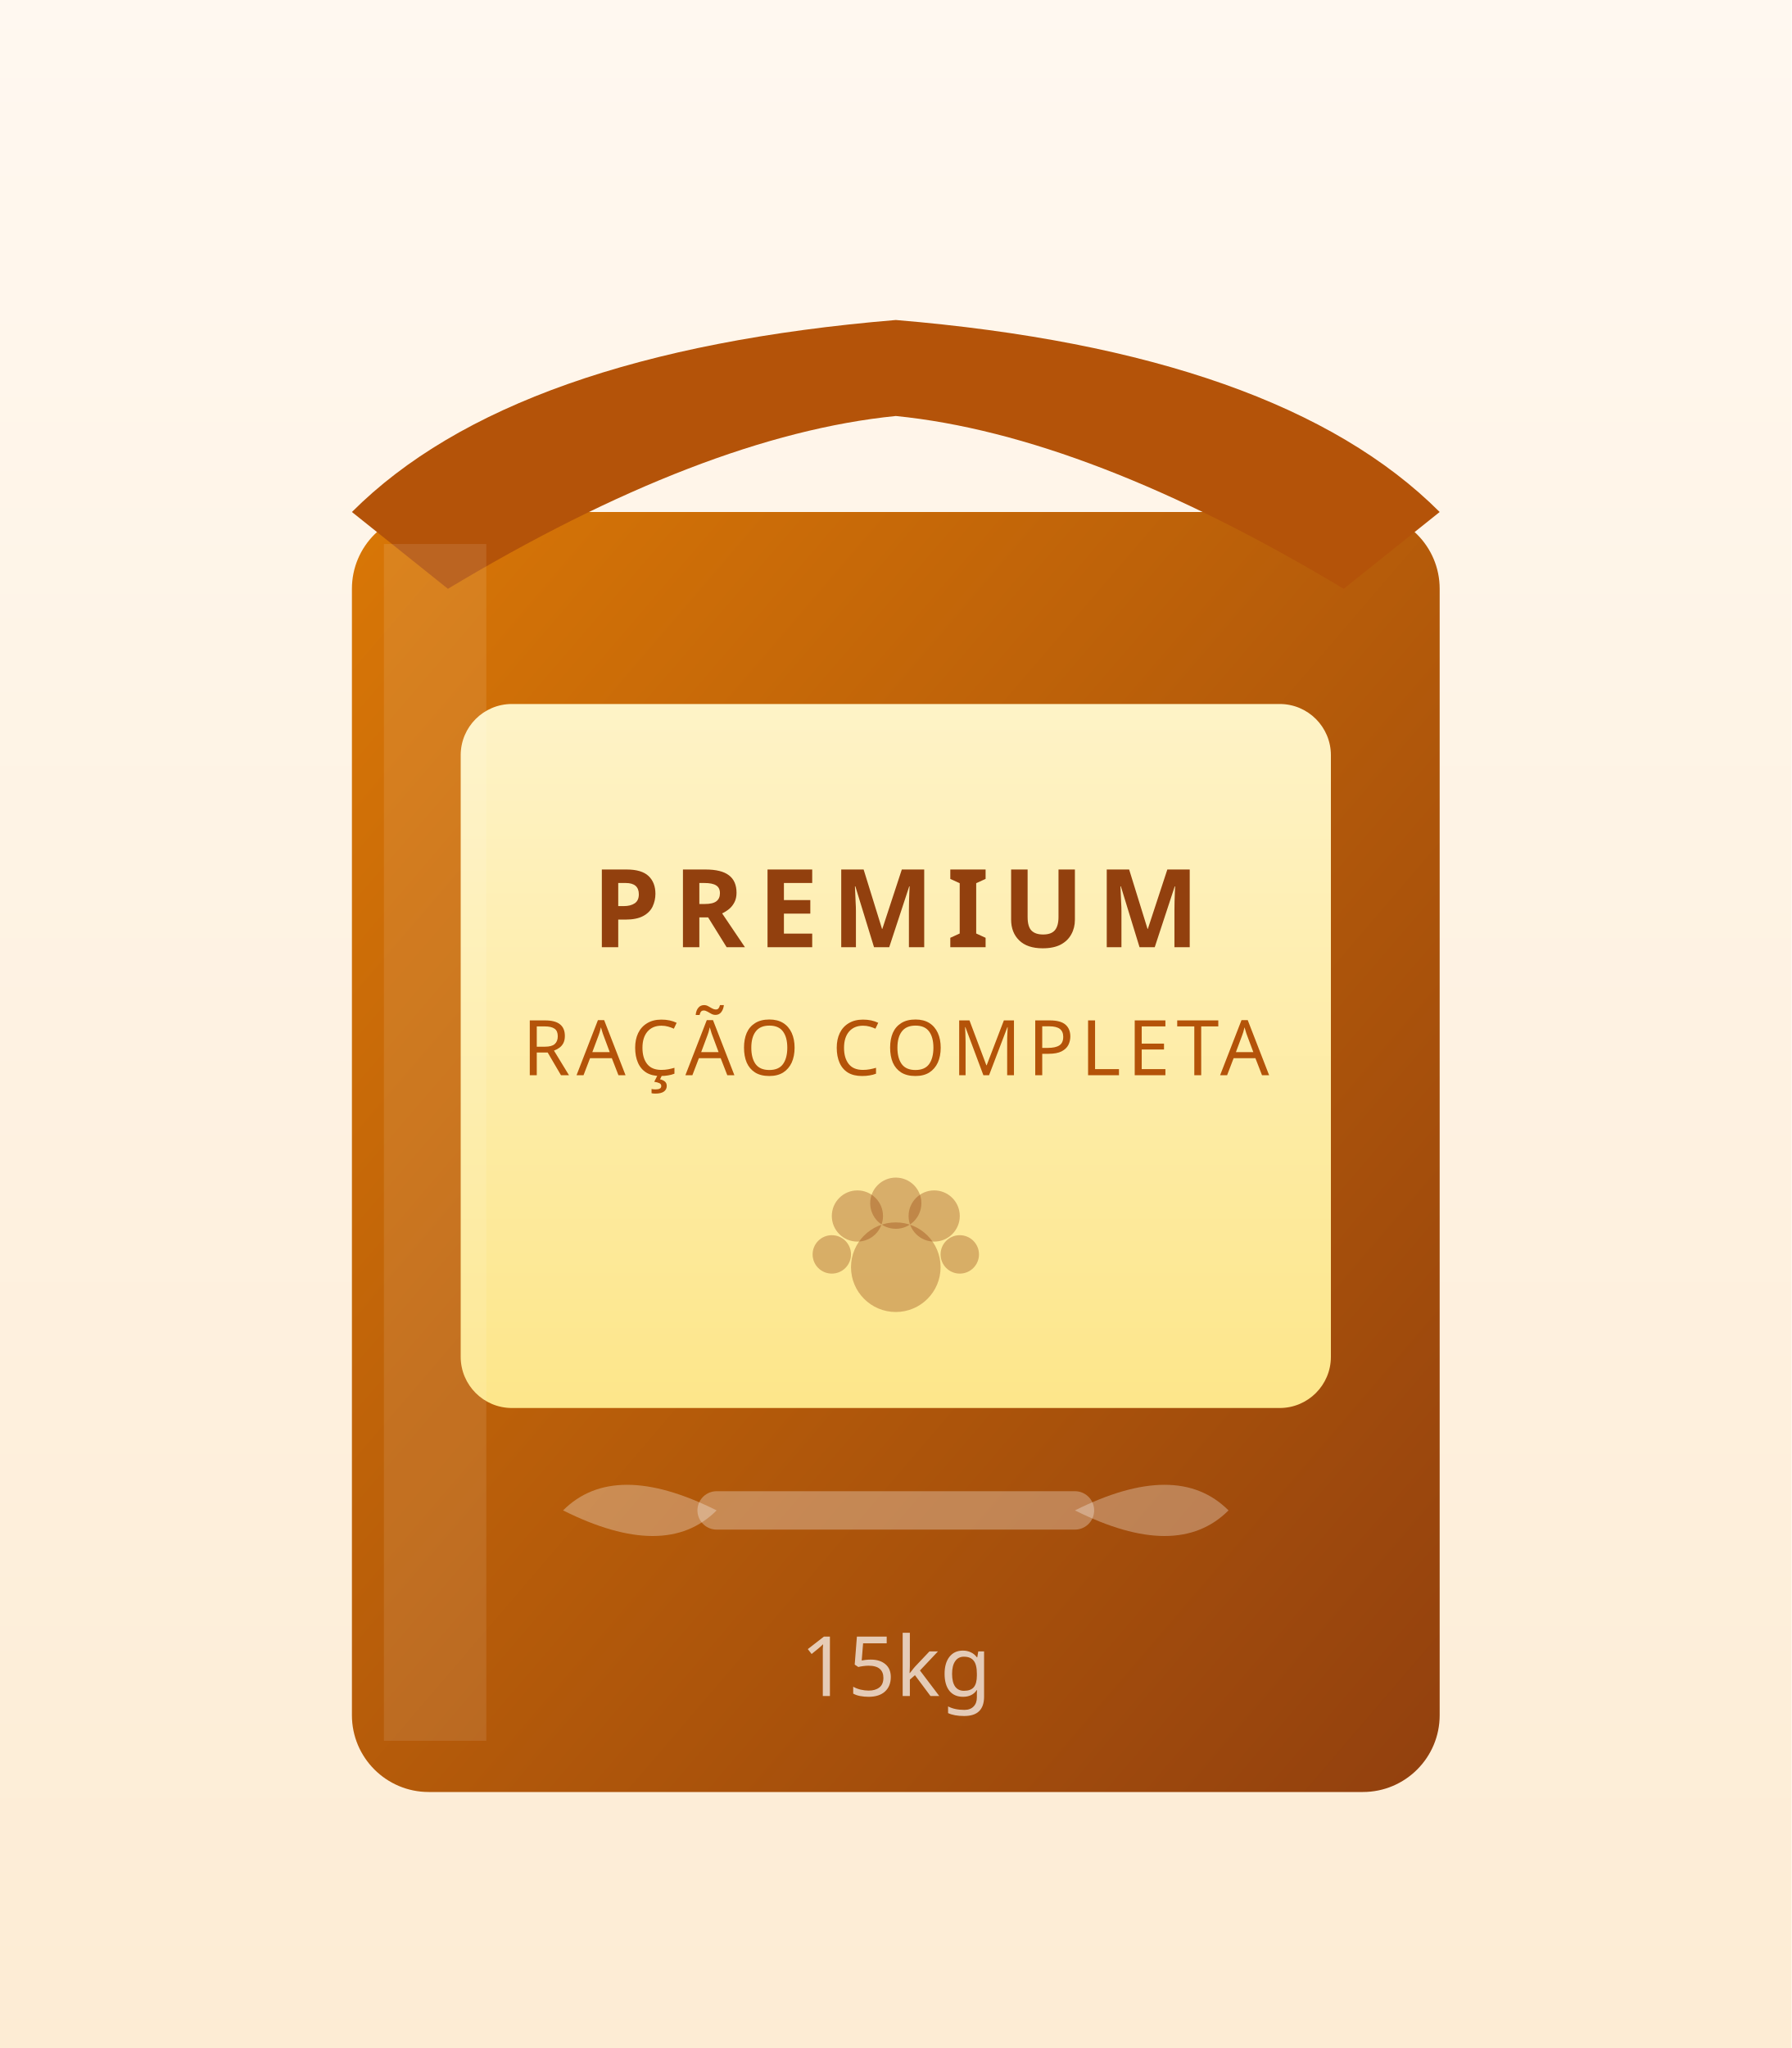
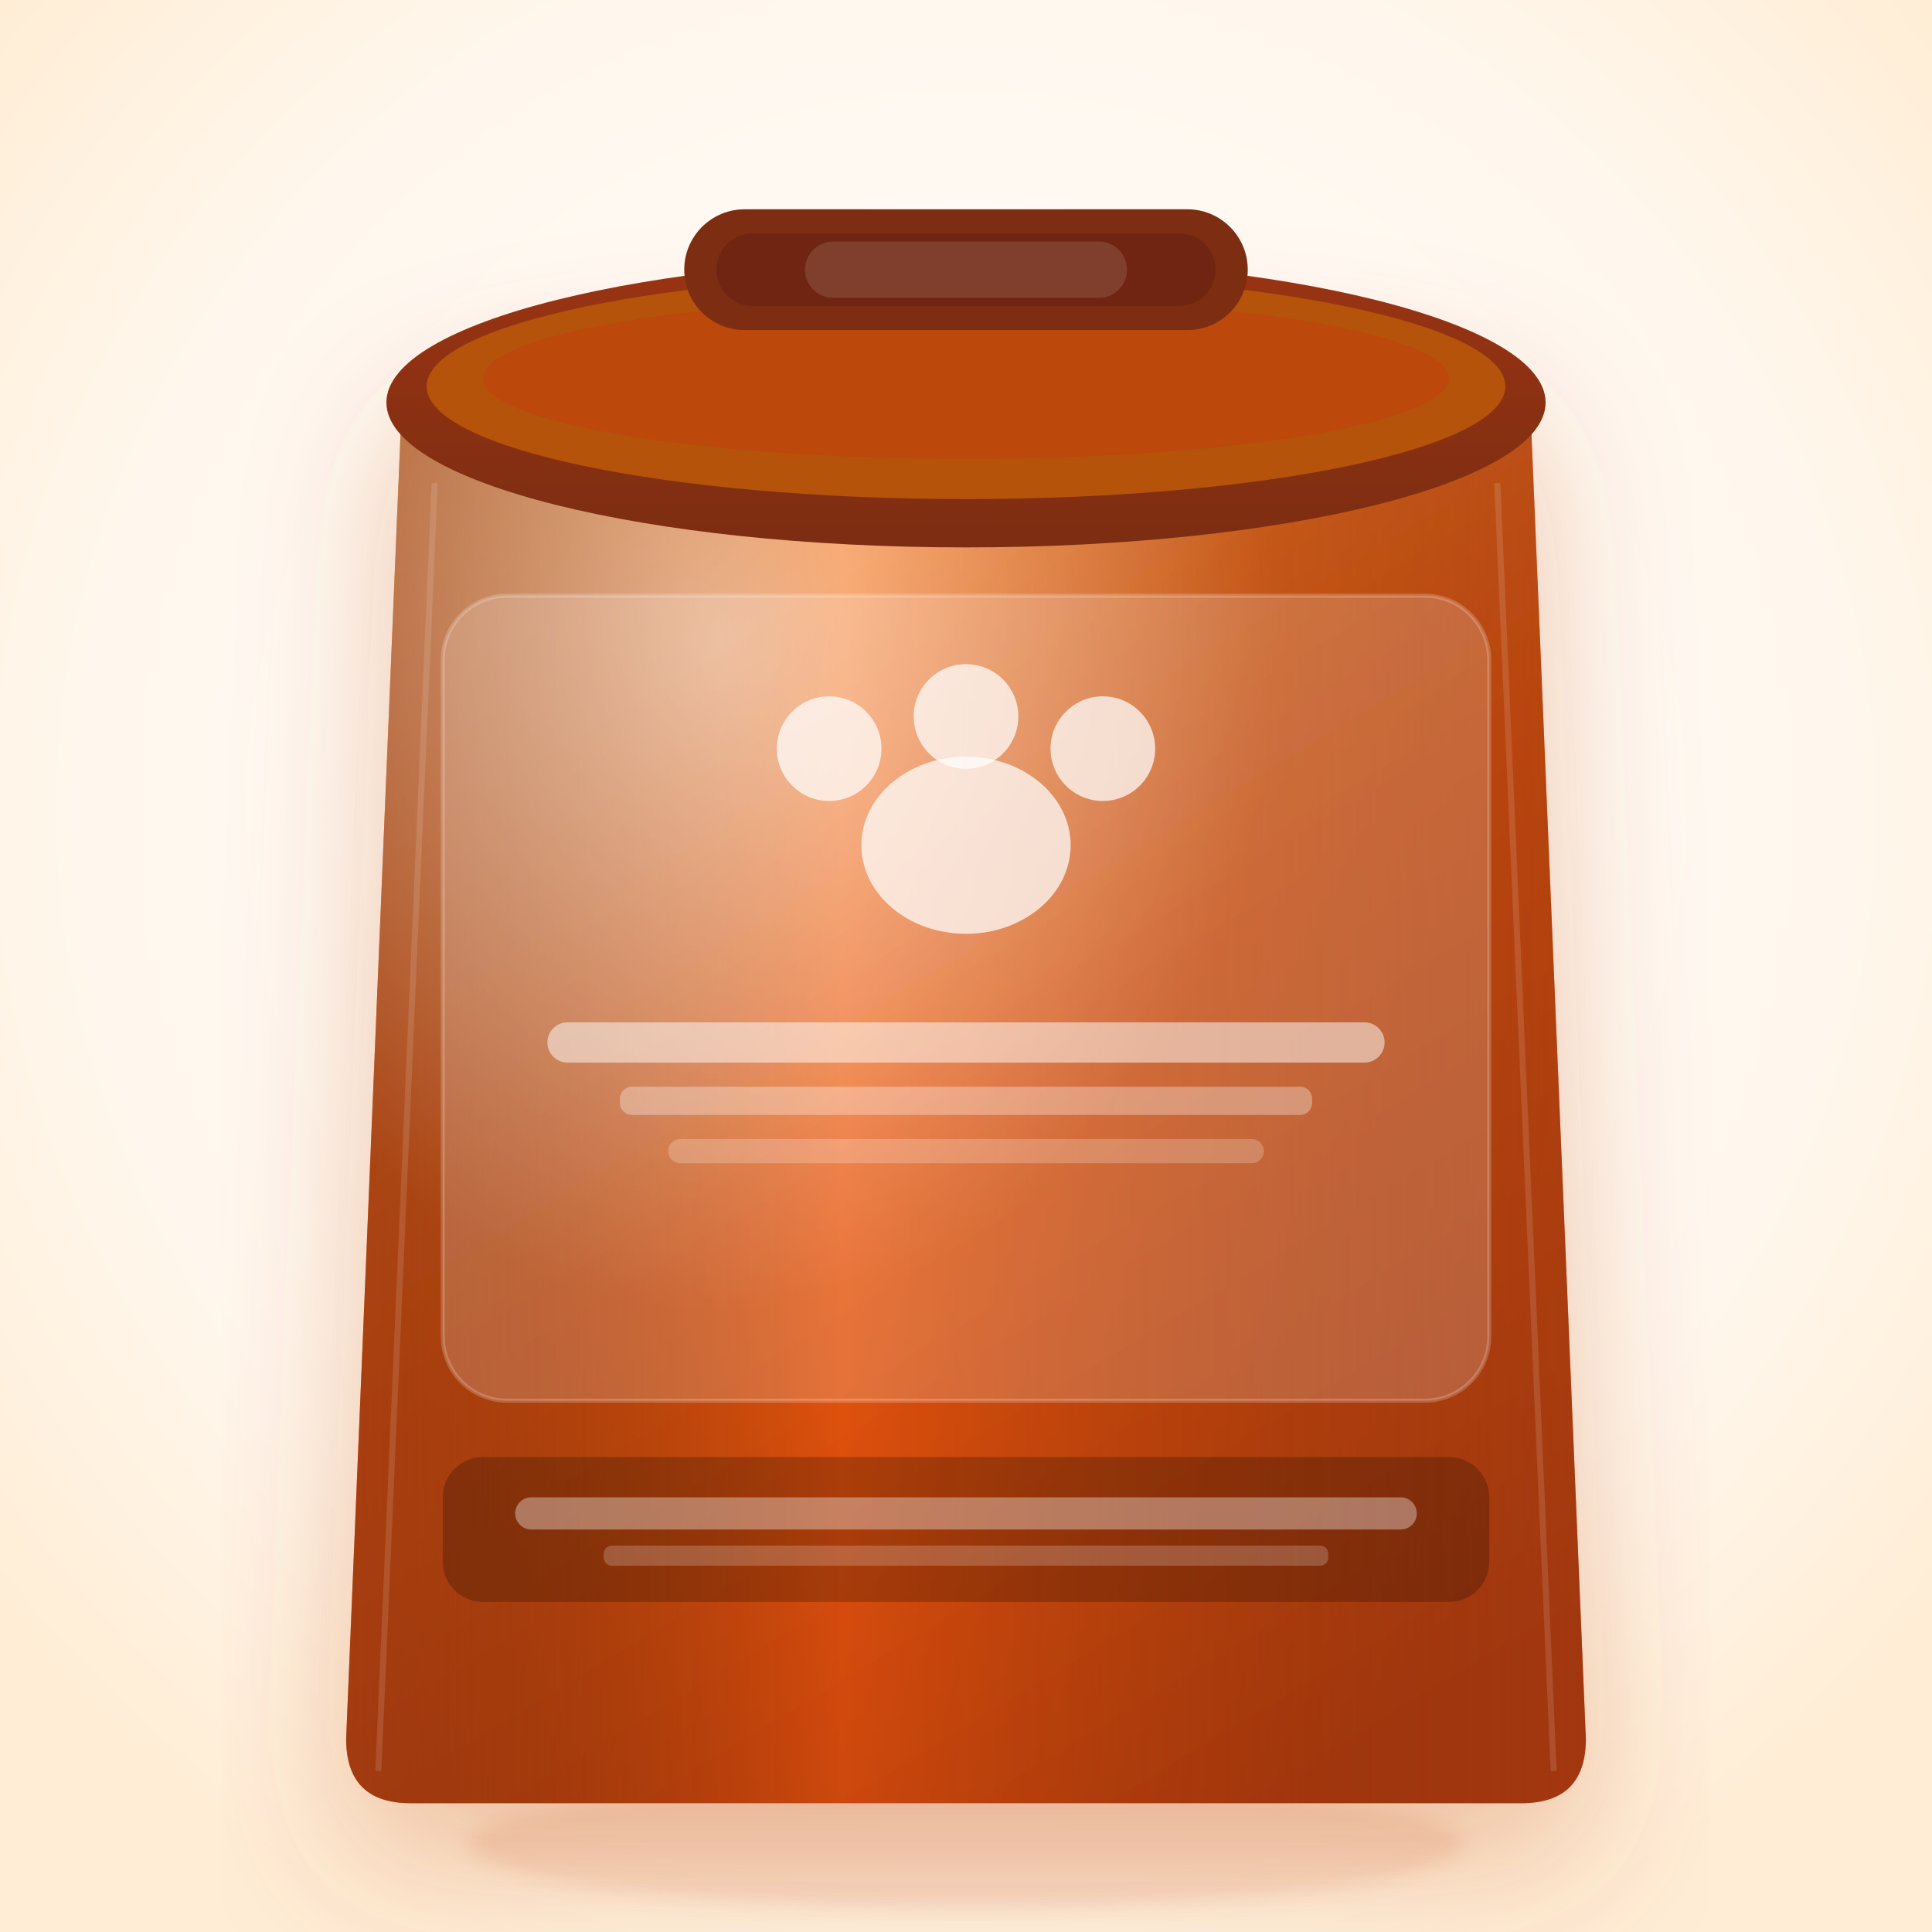
- <svg xmlns="http://www.w3.org/2000/svg" viewBox="0 0 280 320" width="280" height="320">
+ <svg xmlns="http://www.w3.org/2000/svg" viewBox="0 0 480 480" width="480" height="480">
  <defs>
-     <linearGradient id="rbg" x1="0" y1="0" x2="0" y2="1" gradientUnits="objectBoundingBox">
-       <stop offset="0%" stop-color="#fff8f0" />
-       <stop offset="100%" stop-color="#fdecd4" />
+     <radialGradient id="bgrc" cx="50%" cy="42%" r="65%">
+       <stop offset="0%" stop-color="#ffffff" />
+       <stop offset="70%" stop-color="#fff7ed" />
+       <stop offset="100%" stop-color="#ffedd5" />
+     </radialGradient>
+     <linearGradient id="rcbag" x1="25%" y1="0%" x2="75%" y2="100%">
+       <stop offset="0%" stop-color="#fb923c" />
+       <stop offset="50%" stop-color="#ea580c" />
+       <stop offset="100%" stop-color="#c2410c" />
    </linearGradient>
-     <linearGradient id="rbag" x1="0" y1="0" x2="1" y2="1" gradientUnits="objectBoundingBox">
-       <stop offset="0%" stop-color="#d97706" />
-       <stop offset="100%" stop-color="#92400e" />
+     <linearGradient id="rctop" x1="0%" y1="0%" x2="0%" y2="100%">
+       <stop offset="0%" stop-color="#9a3412" />
+       <stop offset="100%" stop-color="#7c2d12" />
    </linearGradient>
-     <linearGradient id="rlabel" x1="0" y1="0" x2="0" y2="1" gradientUnits="objectBoundingBox">
-       <stop offset="0%" stop-color="#fef3c7" />
-       <stop offset="100%" stop-color="#fde68a" />
+     <linearGradient id="rcside" x1="0%" y1="0%" x2="100%" y2="0%">
+       <stop offset="0%" stop-color="#7c2d12" stop-opacity=".6" />
+       <stop offset="40%" stop-color="transparent" />
+       <stop offset="100%" stop-color="#7c2d12" stop-opacity=".45" />
    </linearGradient>
+     <radialGradient id="rcshine" cx="30%" cy="22%" r="45%">
+       <stop offset="0%" stop-color="rgba(255,255,255,.48)" />
+       <stop offset="100%" stop-color="rgba(255,255,255,0)" />
+     </radialGradient>
+     <filter id="rcdrop">
+       <feDropShadow dx="0" dy="14" stdDeviation="18" flood-color="#c2410c" flood-opacity=".3" />
+     </filter>
+     <filter id="rcblur">
+       <feGaussianBlur stdDeviation="2.5" />
+     </filter>
  </defs>
-   <rect width="280" height="320" fill="url(#rbg)" />
-   <rect x="55" y="80" width="170" height="200" rx="12" fill="url(#rbag)" />
-   <path d="M55 80 Q80 55 140 50 Q200 55 225 80 L210 92 Q170 68 140 65 Q110 68 70 92 Z" fill="#b45309" />
-   <rect x="72" y="110" width="136" height="110" rx="8" fill="url(#rlabel)" />
-   <text x="140" y="148" text-anchor="middle" font-family="Impact,sans-serif" font-size="17" font-weight="900" fill="#92400e" letter-spacing="2">PREMIUM</text>
-   <text x="140" y="168" text-anchor="middle" font-family="Impact,sans-serif" font-size="12" fill="#b45309" letter-spacing="1">RAÇÃO COMPLETA</text>
-   <circle cx="140" cy="198" r="7.0" fill="rgba(146,64,14,0.35)" />
-   <circle cx="134" cy="190" r="4" fill="rgba(146,64,14,0.35)" />
-   <circle cx="140" cy="188" r="4" fill="rgba(146,64,14,0.35)" />
-   <circle cx="146" cy="190" r="4" fill="rgba(146,64,14,0.35)" />
-   <circle cx="130" cy="196" r="3" fill="rgba(146,64,14,0.35)" />
-   <circle cx="150" cy="196" r="3" fill="rgba(146,64,14,0.35)" />
-   <path d="M88 236 Q96 228 112 236 Q104 244 88 236 Z" fill="rgba(255,255,255,0.3)" />
-   <path d="M168 236 Q184 228 192 236 Q184 244 168 236 Z" fill="rgba(255,255,255,0.3)" />
-   <line x1="112" y1="236" x2="168" y2="236" stroke="rgba(255,255,255,0.3)" stroke-width="6" stroke-linecap="round" />
-   <text x="140" y="265" text-anchor="middle" font-family="Impact,sans-serif" font-size="13" fill="rgba(255,255,255,0.7)">15kg</text>
-   <path d="M60 85 L76 85 L76 272 L60 272 Z" fill="rgba(255,255,255,0.1)" rx="4" />
+   <rect width="480" height="480" fill="url(#bgrc)" />
+   <ellipse cx="240" cy="458" rx="124" ry="16" fill="#c2410c" opacity=".12" filter="url(#rcblur)" />
+   <path d="M100 96 L86 432 Q86 448 102 448 L378 448 Q394 448 394 432 L380 96 Q360 80 240 78 Q120 80 100 96 Z" fill="url(#rcbag)" filter="url(#rcdrop)" />
+   <path d="M100 96 L86 432 Q86 448 102 448 L378 448 Q394 448 394 432 L380 96 Q360 80 240 78 Q120 80 100 96 Z" fill="url(#rcside)" />
+   <path d="M100 96 L86 432 Q86 448 102 448 L378 448 Q394 448 394 432 L380 96 Q360 80 240 78 Q120 80 100 96 Z" fill="url(#rcshine)" />
+   <ellipse cx="240" cy="100" rx="144" ry="36" fill="url(#rctop)" />
+   <ellipse cx="240" cy="96" rx="134" ry="28" fill="#b45309" />
+   <ellipse cx="240" cy="94" rx="120" ry="20" fill="#c2410c" opacity=".6" />
+   <rect x="170" y="52" width="140" height="30" rx="15" fill="#7c2d12" />
+   <rect x="178" y="58" width="124" height="18" rx="9" fill="#6b2310" opacity=".8" />
+   <rect x="200" y="60" width="80" height="14" rx="7" fill="rgba(255,255,255,.12)" />
+   <rect x="110" y="148" width="260" height="200" rx="16" fill="rgba(255,255,255,.18)" stroke="rgba(255,255,255,.2)" stroke-width="1" />
+   <g fill="rgba(255,255,255,.72)">
+     <ellipse cx="240" cy="210" rx="26" ry="22" />
+     <circle cx="206" cy="186" r="13" />
+     <circle cx="240" cy="178" r="13" />
+     <circle cx="274" cy="186" r="13" />
+   </g>
+   <rect x="136" y="254" width="208" height="10" rx="5" fill="rgba(255,255,255,.5)" />
+   <rect x="154" y="270" width="172" height="7" rx="3" fill="rgba(255,255,255,.32)" />
+   <rect x="166" y="283" width="148" height="6" rx="3" fill="rgba(255,255,255,.22)" />
+   <rect x="110" y="362" width="260" height="36" rx="10" fill="rgba(0,0,0,.22)" />
+   <rect x="128" y="372" width="224" height="8" rx="4" fill="rgba(255,255,255,.35)" />
+   <rect x="150" y="384" width="180" height="5" rx="2" fill="rgba(255,255,255,.2)" />
+   <path d="M108 120 L94 440" fill="none" stroke="rgba(255,255,255,.12)" stroke-width="1.5" />
+   <path d="M372 120 L386 440" fill="none" stroke="rgba(255,255,255,.12)" stroke-width="1.5" />
</svg>
